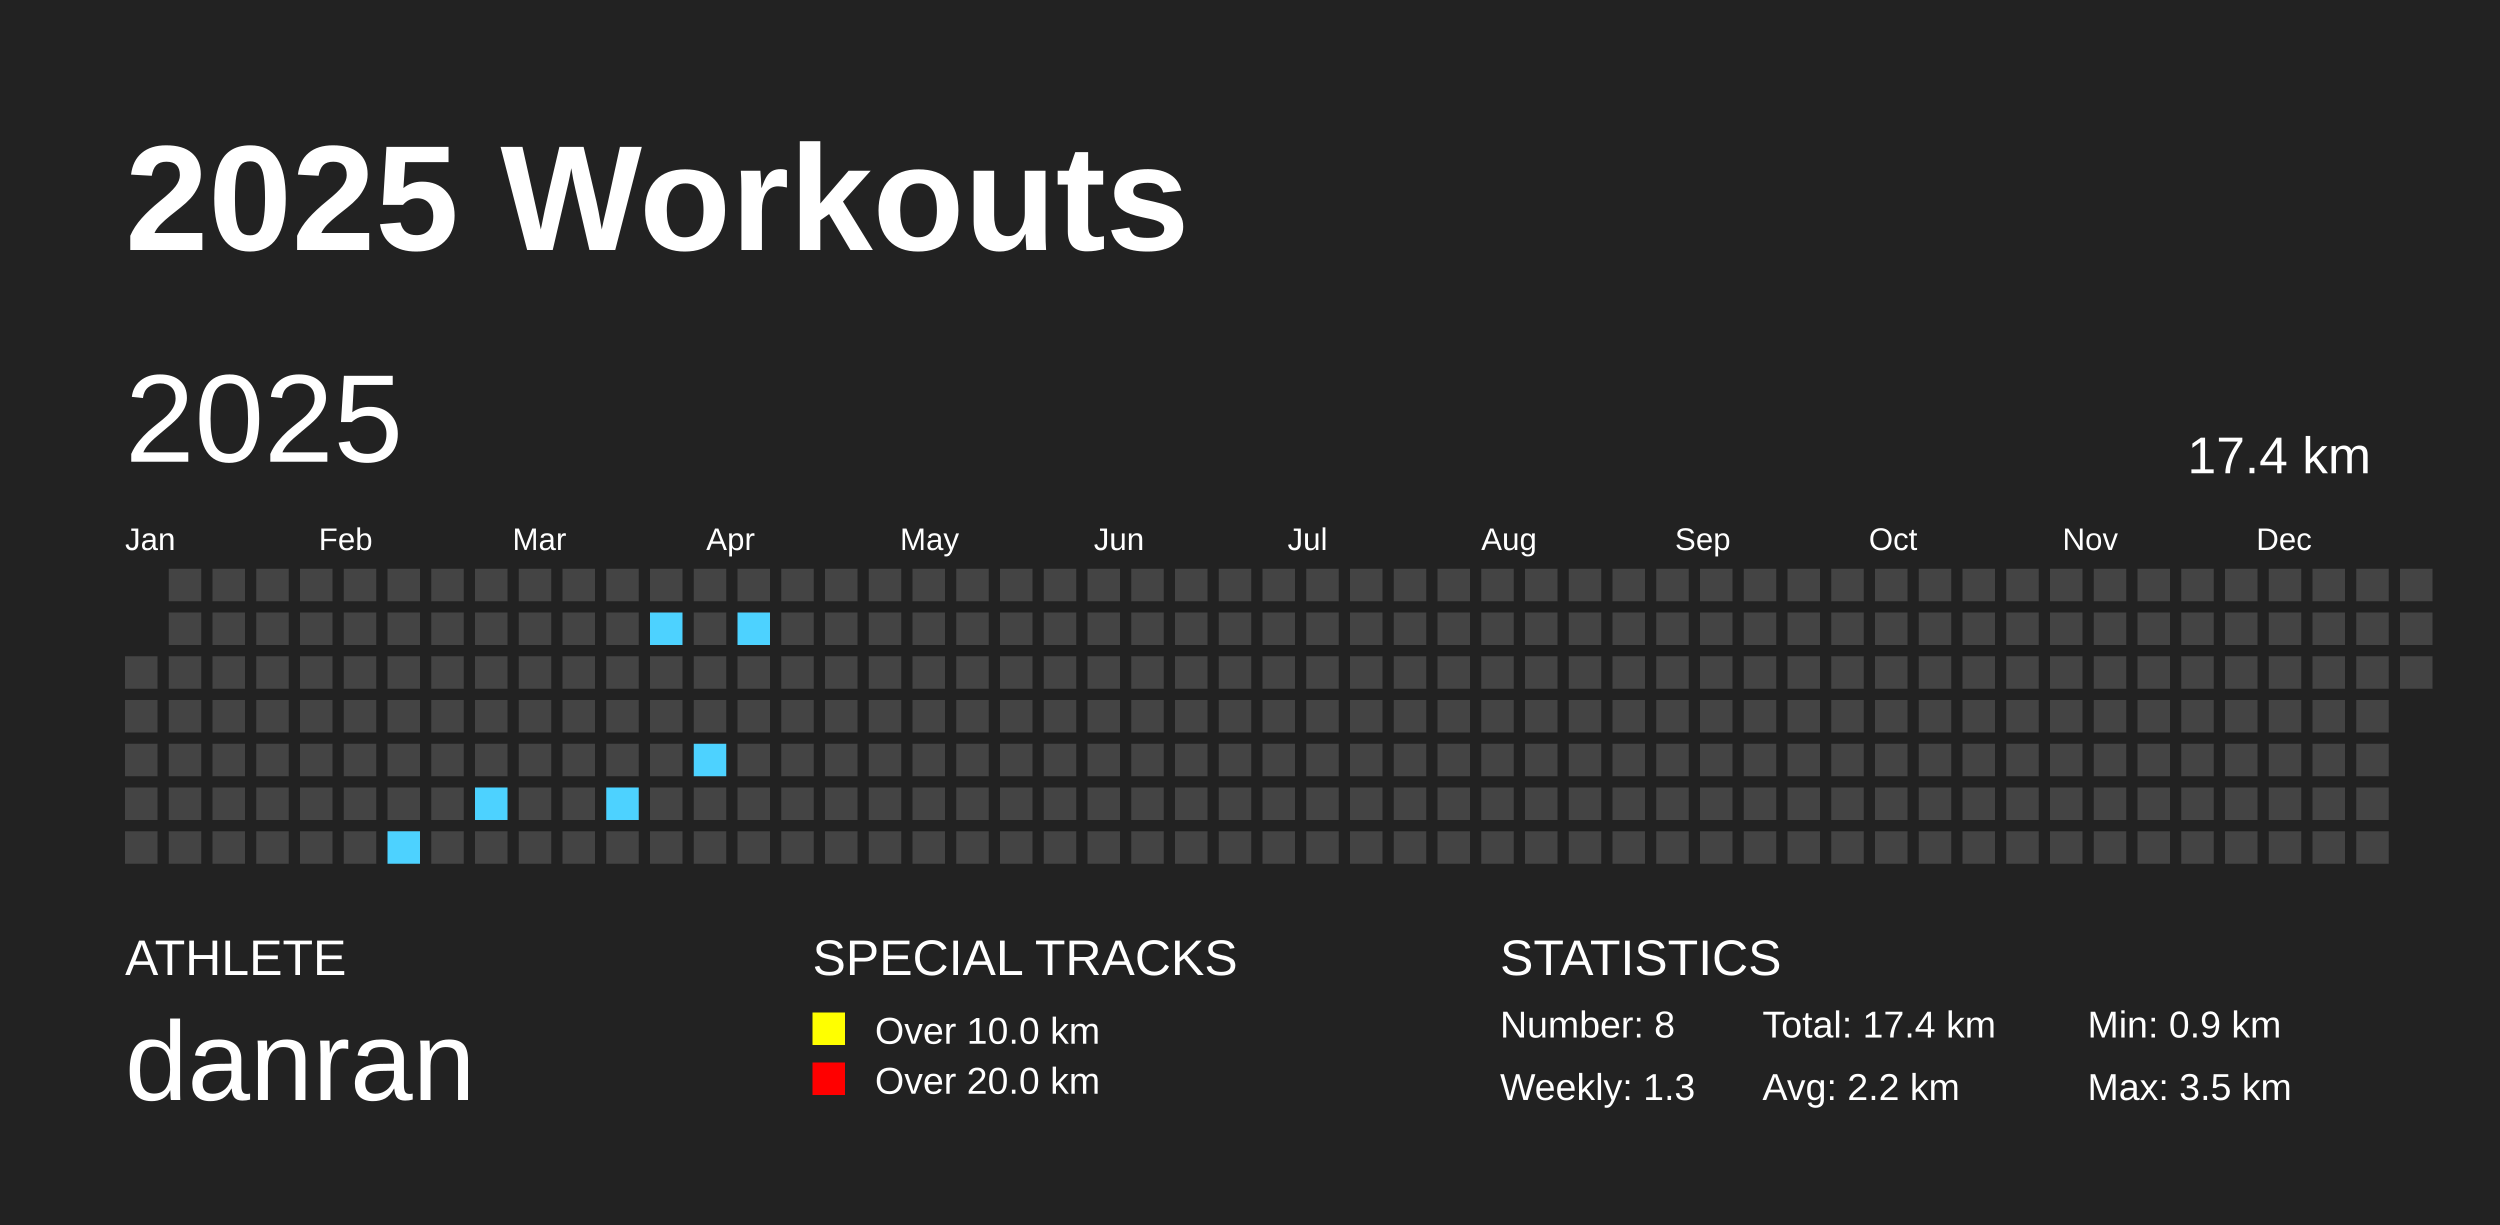
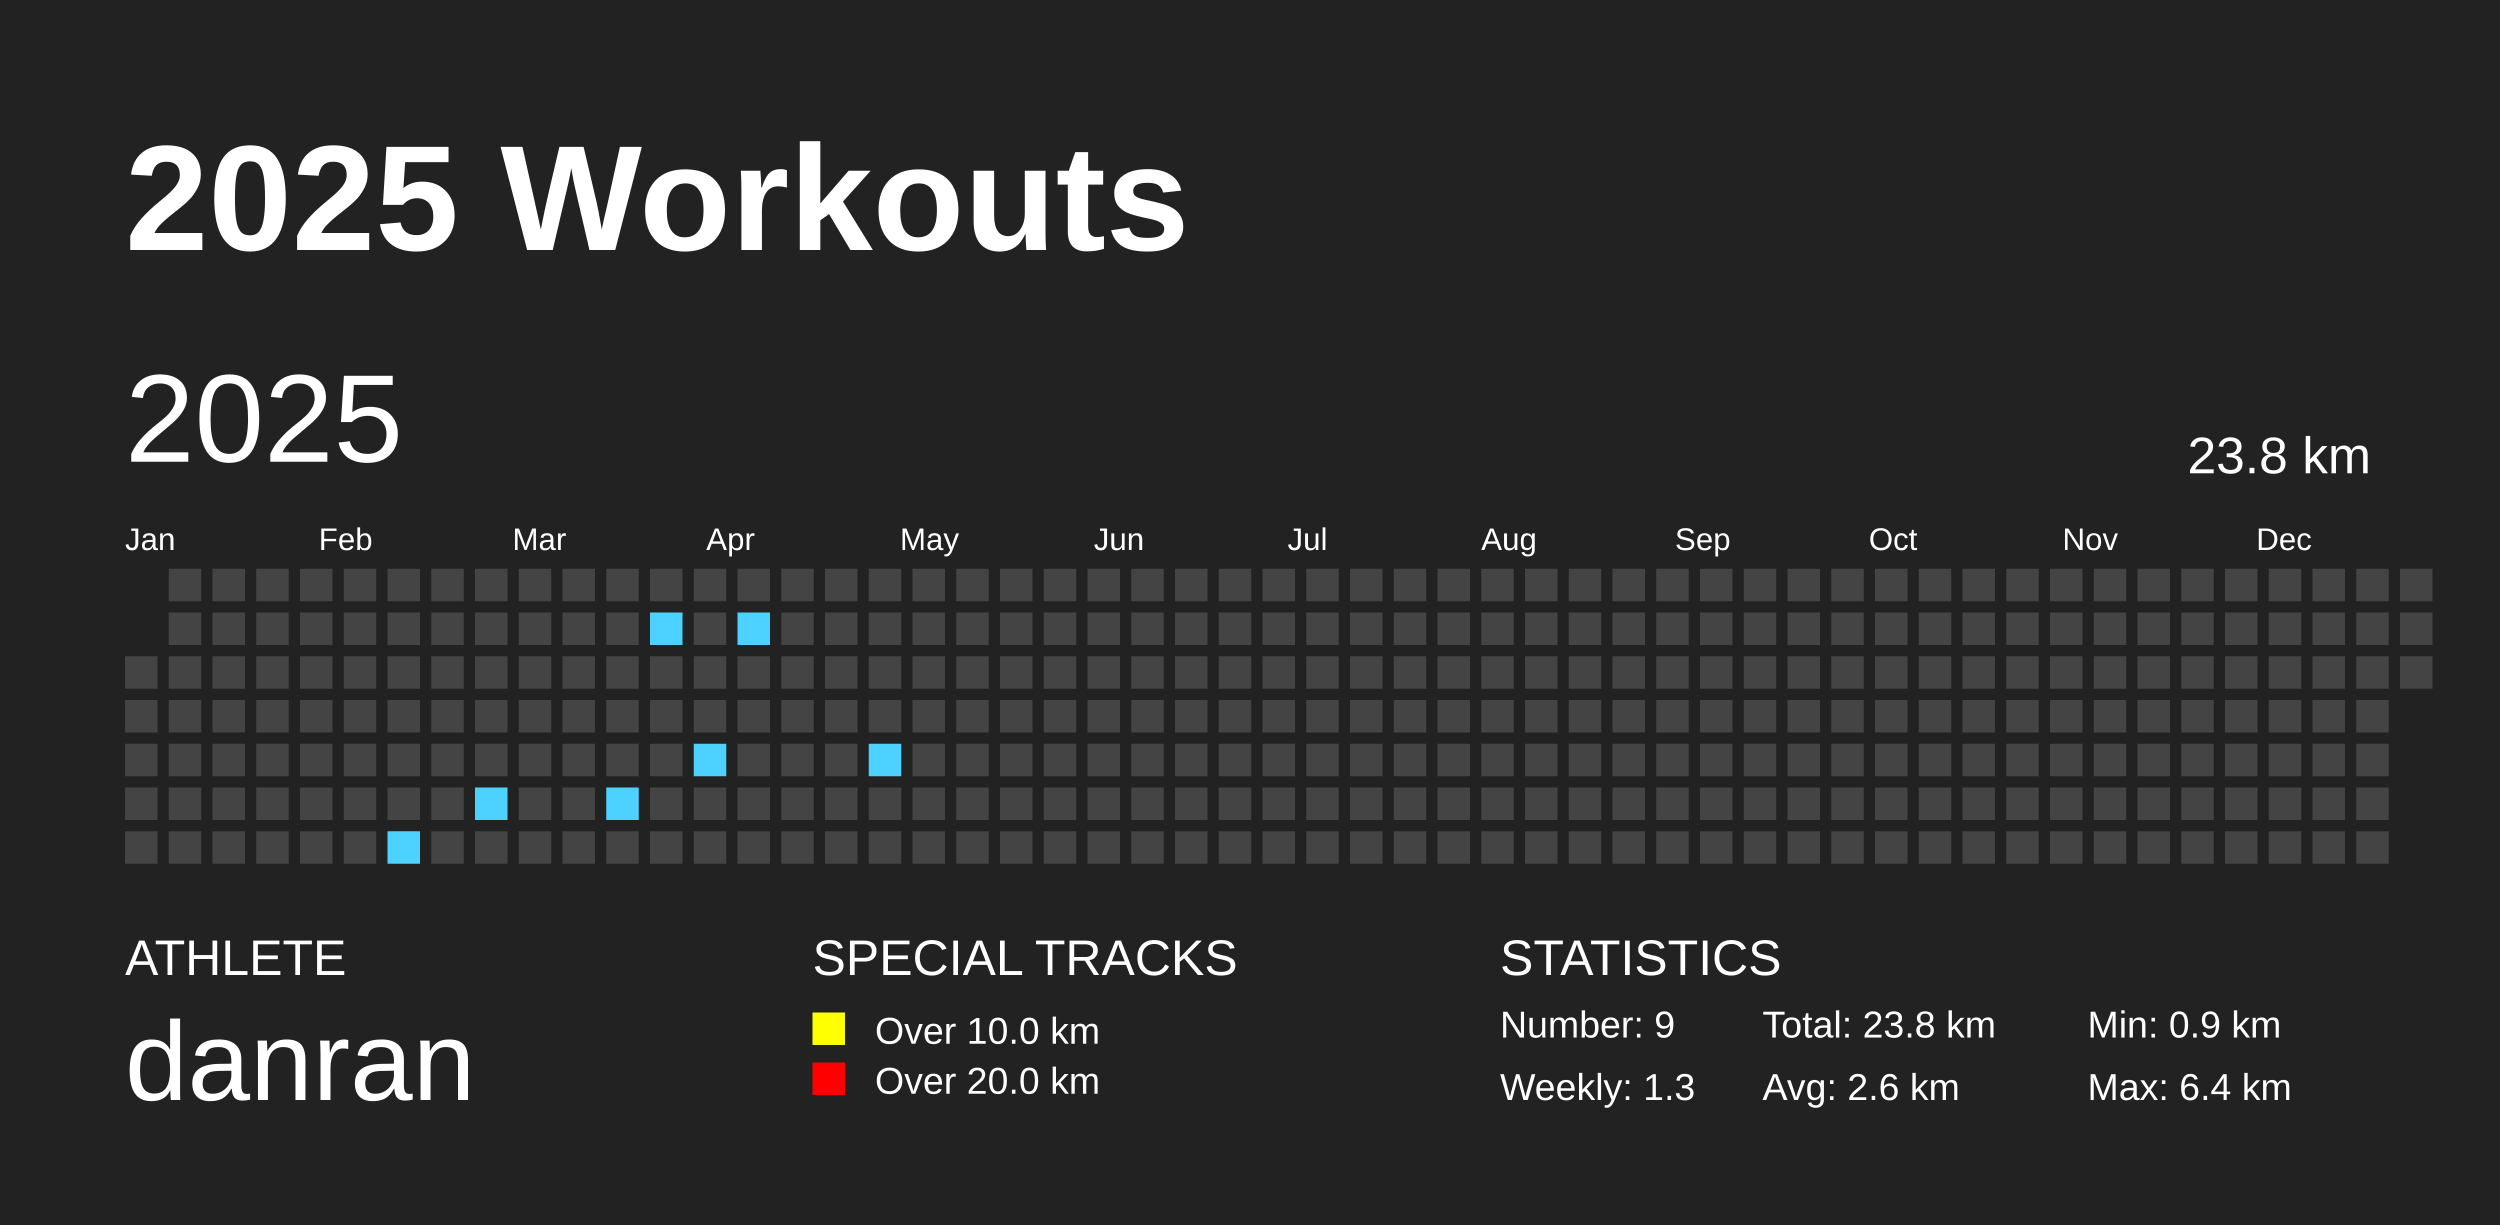
<svg xmlns="http://www.w3.org/2000/svg" baseProfile="full" height="98mm" version="1.1" viewBox="0,0,200,98" width="200mm">
  <defs />
  <rect fill="#222222" height="98" width="200" x="0" y="0" />
  <text fill="#FFFFFF" style="font-size:12px; font-family:Arial; font-weight:bold;" x="10" y="20">2025 Workouts</text>
  <text fill="#FFFFFF" style="font-size:4px; font-family:Arial" x="10" y="78">ATHLETE</text>
  <text fill="#FFFFFF" style="font-size:9px; font-family:Arial" x="10" y="88">danran</text>
  <text fill="#FFFFFF" style="font-size:4px; font-family:Arial" x="65" y="78">SPECIAL TRACKS</text>
  <rect fill="yellow" height="2.6" width="2.6" x="65" y="81" />
  <text fill="#FFFFFF" style="font-size:3px; font-family:Arial" x="70" y="83.5">Over 10.0 km</text>
  <rect fill="red" height="2.6" width="2.6" x="65" y="85" />
  <text fill="#FFFFFF" style="font-size:3px; font-family:Arial" x="70" y="87.5">Over 20.0 km</text>
  <text fill="#FFFFFF" style="font-size:4px; font-family:Arial" x="120" y="78">STATISTICS</text>
-   <text fill="#FFFFFF" style="font-size:3px; font-family:Arial" x="120" y="83">Number: 8</text>
+   <text fill="#FFFFFF" style="font-size:3px; font-family:Arial" x="120" y="83">Number: 9</text>
  <text fill="#FFFFFF" style="font-size:3px; font-family:Arial" x="120" y="88">Weekly: 1.3</text>
-   <text fill="#FFFFFF" style="font-size:3px; font-family:Arial" x="141" y="83">Total: 17.4 km</text>
-   <text fill="#FFFFFF" style="font-size:3px; font-family:Arial" x="141" y="88">Avg: 2.2 km</text>
+   <text fill="#FFFFFF" style="font-size:3px; font-family:Arial" x="141" y="83">Total: 23.8 km</text>
+   <text fill="#FFFFFF" style="font-size:3px; font-family:Arial" x="141" y="88">Avg: 2.6 km</text>
  <text fill="#FFFFFF" style="font-size:3px; font-family:Arial" x="167" y="83">Min: 0.9 km</text>
-   <text fill="#FFFFFF" style="font-size:3px; font-family:Arial" x="167" y="88">Max: 3.5 km</text>
+   <text fill="#FFFFFF" style="font-size:3px; font-family:Arial" x="167" y="88">Max: 6.4 km</text>
  <text dominant-baseline="hanging" fill="#FFFFFF" style="font-size:10.0px; font-family:Arial;" x="10" y="30">2025</text>
-   <text dominant-baseline="hanging" fill="#FFFFFF" style="font-size:4.125px; font-family:Arial;" x="175" y="35">17.4 km</text>
+   <text dominant-baseline="hanging" fill="#FFFFFF" style="font-size:4.125px; font-family:Arial;" x="175" y="35">23.8 km</text>
  <text fill="#FFFFFF" style="font-size:2.5px; font-family:Arial" x="10.0" y="44">Jan</text>
  <text fill="#FFFFFF" style="font-size:2.5px; font-family:Arial" x="25.5" y="44">Feb</text>
  <text fill="#FFFFFF" style="font-size:2.5px; font-family:Arial" x="41.0" y="44">Mar</text>
  <text fill="#FFFFFF" style="font-size:2.5px; font-family:Arial" x="56.5" y="44">Apr</text>
  <text fill="#FFFFFF" style="font-size:2.5px; font-family:Arial" x="72.0" y="44">May</text>
  <text fill="#FFFFFF" style="font-size:2.5px; font-family:Arial" x="87.5" y="44">Jun</text>
  <text fill="#FFFFFF" style="font-size:2.5px; font-family:Arial" x="103.0" y="44">Jul</text>
  <text fill="#FFFFFF" style="font-size:2.5px; font-family:Arial" x="118.5" y="44">Aug</text>
  <text fill="#FFFFFF" style="font-size:2.5px; font-family:Arial" x="134.0" y="44">Sep</text>
  <text fill="#FFFFFF" style="font-size:2.5px; font-family:Arial" x="149.5" y="44">Oct</text>
  <text fill="#FFFFFF" style="font-size:2.5px; font-family:Arial" x="165.0" y="44">Nov</text>
  <text fill="#FFFFFF" style="font-size:2.5px; font-family:Arial" x="180.5" y="44">Dec</text>
  <rect fill="#444444" height="2.6" width="2.6" x="10.0" y="52.5" />
  <rect fill="#444444" height="2.6" width="2.6" x="10.0" y="56.0" />
  <rect fill="#444444" height="2.6" width="2.6" x="10.0" y="59.5" />
  <rect fill="#444444" height="2.6" width="2.6" x="10.0" y="63.0" />
  <rect fill="#444444" height="2.6" width="2.6" x="10.0" y="66.5" />
  <rect fill="#444444" height="2.6" width="2.6" x="13.5" y="45.5" />
  <rect fill="#444444" height="2.6" width="2.6" x="13.5" y="49.0" />
  <rect fill="#444444" height="2.6" width="2.6" x="13.5" y="52.5" />
  <rect fill="#444444" height="2.6" width="2.6" x="13.5" y="56.0" />
  <rect fill="#444444" height="2.6" width="2.6" x="13.5" y="59.5" />
  <rect fill="#444444" height="2.6" width="2.6" x="13.5" y="63.0" />
  <rect fill="#444444" height="2.6" width="2.6" x="13.5" y="66.5" />
  <rect fill="#444444" height="2.6" width="2.6" x="17.0" y="45.5" />
  <rect fill="#444444" height="2.6" width="2.6" x="17.0" y="49.0" />
  <rect fill="#444444" height="2.6" width="2.6" x="17.0" y="52.5" />
  <rect fill="#444444" height="2.6" width="2.6" x="17.0" y="56.0" />
  <rect fill="#444444" height="2.6" width="2.6" x="17.0" y="59.5" />
  <rect fill="#444444" height="2.6" width="2.6" x="17.0" y="63.0" />
  <rect fill="#444444" height="2.6" width="2.6" x="17.0" y="66.5" />
  <rect fill="#444444" height="2.6" width="2.6" x="20.5" y="45.5" />
  <rect fill="#444444" height="2.6" width="2.6" x="20.5" y="49.0" />
  <rect fill="#444444" height="2.6" width="2.6" x="20.5" y="52.5" />
  <rect fill="#444444" height="2.6" width="2.6" x="20.5" y="56.0" />
  <rect fill="#444444" height="2.6" width="2.6" x="20.5" y="59.5" />
  <rect fill="#444444" height="2.6" width="2.6" x="20.5" y="63.0" />
  <rect fill="#444444" height="2.6" width="2.6" x="20.5" y="66.5" />
  <rect fill="#444444" height="2.6" width="2.6" x="24.0" y="45.5" />
  <rect fill="#444444" height="2.6" width="2.6" x="24.0" y="49.0" />
  <rect fill="#444444" height="2.6" width="2.6" x="24.0" y="52.5" />
  <rect fill="#444444" height="2.6" width="2.6" x="24.0" y="56.0" />
  <rect fill="#444444" height="2.6" width="2.6" x="24.0" y="59.5" />
  <rect fill="#444444" height="2.6" width="2.6" x="24.0" y="63.0" />
  <rect fill="#444444" height="2.6" width="2.6" x="24.0" y="66.5" />
  <rect fill="#444444" height="2.6" width="2.6" x="27.5" y="45.5" />
  <rect fill="#444444" height="2.6" width="2.6" x="27.5" y="49.0" />
  <rect fill="#444444" height="2.6" width="2.6" x="27.5" y="52.5" />
  <rect fill="#444444" height="2.6" width="2.6" x="27.5" y="56.0" />
  <rect fill="#444444" height="2.6" width="2.6" x="27.5" y="59.5" />
  <rect fill="#444444" height="2.6" width="2.6" x="27.5" y="63.0" />
  <rect fill="#444444" height="2.6" width="2.6" x="27.5" y="66.5" />
  <rect fill="#444444" height="2.6" width="2.6" x="31.0" y="45.5" />
  <rect fill="#444444" height="2.6" width="2.6" x="31.0" y="49.0" />
  <rect fill="#444444" height="2.6" width="2.6" x="31.0" y="52.5" />
  <rect fill="#444444" height="2.6" width="2.6" x="31.0" y="56.0" />
  <rect fill="#444444" height="2.6" width="2.6" x="31.0" y="59.5" />
  <rect fill="#444444" height="2.6" width="2.6" x="31.0" y="63.0" />
  <rect fill="#4DD2FF" height="2.6" width="2.6" x="31.0" y="66.5" />
  <rect fill="#444444" height="2.6" width="2.6" x="34.5" y="45.5" />
  <rect fill="#444444" height="2.6" width="2.6" x="34.5" y="49.0" />
  <rect fill="#444444" height="2.6" width="2.6" x="34.5" y="52.5" />
  <rect fill="#444444" height="2.6" width="2.6" x="34.5" y="56.0" />
  <rect fill="#444444" height="2.6" width="2.6" x="34.5" y="59.5" />
  <rect fill="#444444" height="2.6" width="2.6" x="34.5" y="63.0" />
  <rect fill="#444444" height="2.6" width="2.6" x="34.5" y="66.5" />
  <rect fill="#444444" height="2.6" width="2.6" x="38.0" y="45.5" />
  <rect fill="#444444" height="2.6" width="2.6" x="38.0" y="49.0" />
  <rect fill="#444444" height="2.6" width="2.6" x="38.0" y="52.5" />
  <rect fill="#444444" height="2.6" width="2.6" x="38.0" y="56.0" />
  <rect fill="#444444" height="2.6" width="2.6" x="38.0" y="59.5" />
  <rect fill="#4DD2FF" height="2.6" width="2.6" x="38.0" y="63.0" />
  <rect fill="#444444" height="2.6" width="2.6" x="38.0" y="66.5" />
  <rect fill="#444444" height="2.6" width="2.6" x="41.5" y="45.5" />
  <rect fill="#444444" height="2.6" width="2.6" x="41.5" y="49.0" />
  <rect fill="#444444" height="2.6" width="2.6" x="41.5" y="52.5" />
  <rect fill="#444444" height="2.6" width="2.6" x="41.5" y="56.0" />
  <rect fill="#444444" height="2.6" width="2.6" x="41.5" y="59.5" />
  <rect fill="#444444" height="2.6" width="2.6" x="41.5" y="63.0" />
  <rect fill="#444444" height="2.6" width="2.6" x="41.5" y="66.5" />
  <rect fill="#444444" height="2.6" width="2.6" x="45.0" y="45.5" />
  <rect fill="#444444" height="2.6" width="2.6" x="45.0" y="49.0" />
  <rect fill="#444444" height="2.6" width="2.6" x="45.0" y="52.5" />
  <rect fill="#444444" height="2.6" width="2.6" x="45.0" y="56.0" />
  <rect fill="#444444" height="2.6" width="2.6" x="45.0" y="59.5" />
  <rect fill="#444444" height="2.6" width="2.6" x="45.0" y="63.0" />
  <rect fill="#444444" height="2.6" width="2.6" x="45.0" y="66.5" />
  <rect fill="#444444" height="2.6" width="2.6" x="48.5" y="45.5" />
  <rect fill="#444444" height="2.6" width="2.6" x="48.5" y="49.0" />
  <rect fill="#444444" height="2.6" width="2.6" x="48.5" y="52.5" />
  <rect fill="#444444" height="2.6" width="2.6" x="48.5" y="56.0" />
  <rect fill="#444444" height="2.6" width="2.6" x="48.5" y="59.5" />
  <rect fill="#4DD2FF" height="2.6" width="2.6" x="48.5" y="63.0" />
  <rect fill="#444444" height="2.6" width="2.6" x="48.5" y="66.5" />
  <rect fill="#444444" height="2.6" width="2.6" x="52.0" y="45.5" />
  <rect fill="#4DD2FF" height="2.6" width="2.6" x="52.0" y="49.0" />
  <rect fill="#444444" height="2.6" width="2.6" x="52.0" y="52.5" />
  <rect fill="#444444" height="2.6" width="2.6" x="52.0" y="56.0" />
  <rect fill="#444444" height="2.6" width="2.6" x="52.0" y="59.5" />
  <rect fill="#444444" height="2.6" width="2.6" x="52.0" y="63.0" />
  <rect fill="#444444" height="2.6" width="2.6" x="52.0" y="66.5" />
  <rect fill="#444444" height="2.6" width="2.6" x="55.5" y="45.5" />
  <rect fill="#444444" height="2.6" width="2.6" x="55.5" y="49.0" />
  <rect fill="#444444" height="2.6" width="2.6" x="55.5" y="52.5" />
  <rect fill="#444444" height="2.6" width="2.6" x="55.5" y="56.0" />
  <rect fill="#4DD2FF" height="2.6" width="2.6" x="55.5" y="59.5" />
  <rect fill="#444444" height="2.6" width="2.6" x="55.5" y="63.0" />
  <rect fill="#444444" height="2.6" width="2.6" x="55.5" y="66.5" />
  <rect fill="#444444" height="2.6" width="2.6" x="59.0" y="45.5" />
  <rect fill="#4DD2FF" height="2.6" width="2.6" x="59.0" y="49.0" />
  <rect fill="#444444" height="2.6" width="2.6" x="59.0" y="52.5" />
  <rect fill="#444444" height="2.6" width="2.6" x="59.0" y="56.0" />
  <rect fill="#444444" height="2.6" width="2.6" x="59.0" y="59.5" />
  <rect fill="#444444" height="2.6" width="2.6" x="59.0" y="63.0" />
  <rect fill="#444444" height="2.6" width="2.6" x="59.0" y="66.5" />
  <rect fill="#444444" height="2.6" width="2.6" x="62.5" y="45.5" />
  <rect fill="#444444" height="2.6" width="2.6" x="62.5" y="49.0" />
  <rect fill="#444444" height="2.6" width="2.6" x="62.5" y="52.5" />
  <rect fill="#444444" height="2.6" width="2.6" x="62.5" y="56.0" />
  <rect fill="#444444" height="2.6" width="2.6" x="62.5" y="59.5" />
  <rect fill="#444444" height="2.6" width="2.6" x="62.5" y="63.0" />
  <rect fill="#444444" height="2.6" width="2.6" x="62.5" y="66.5" />
  <rect fill="#444444" height="2.6" width="2.6" x="66.0" y="45.5" />
  <rect fill="#444444" height="2.6" width="2.6" x="66.0" y="49.0" />
  <rect fill="#444444" height="2.6" width="2.6" x="66.0" y="52.5" />
  <rect fill="#444444" height="2.6" width="2.6" x="66.0" y="56.0" />
  <rect fill="#444444" height="2.6" width="2.6" x="66.0" y="59.5" />
  <rect fill="#444444" height="2.6" width="2.6" x="66.0" y="63.0" />
  <rect fill="#444444" height="2.6" width="2.6" x="66.0" y="66.5" />
  <rect fill="#444444" height="2.6" width="2.6" x="69.5" y="45.5" />
  <rect fill="#444444" height="2.6" width="2.6" x="69.5" y="49.0" />
  <rect fill="#444444" height="2.6" width="2.6" x="69.5" y="52.5" />
  <rect fill="#444444" height="2.6" width="2.6" x="69.5" y="56.0" />
-   <rect fill="#444444" height="2.6" width="2.6" x="69.5" y="59.5" />
+   <rect fill="#4DD2FF" height="2.6" width="2.6" x="69.5" y="59.5" />
  <rect fill="#444444" height="2.6" width="2.6" x="69.5" y="63.0" />
  <rect fill="#444444" height="2.6" width="2.6" x="69.5" y="66.5" />
  <rect fill="#444444" height="2.6" width="2.6" x="73.0" y="45.5" />
  <rect fill="#444444" height="2.6" width="2.6" x="73.0" y="49.0" />
  <rect fill="#444444" height="2.6" width="2.6" x="73.0" y="52.5" />
  <rect fill="#444444" height="2.6" width="2.6" x="73.0" y="56.0" />
  <rect fill="#444444" height="2.6" width="2.6" x="73.0" y="59.5" />
  <rect fill="#444444" height="2.6" width="2.6" x="73.0" y="63.0" />
  <rect fill="#444444" height="2.6" width="2.6" x="73.0" y="66.5" />
  <rect fill="#444444" height="2.6" width="2.6" x="76.5" y="45.5" />
  <rect fill="#444444" height="2.6" width="2.6" x="76.5" y="49.0" />
  <rect fill="#444444" height="2.6" width="2.6" x="76.5" y="52.5" />
  <rect fill="#444444" height="2.6" width="2.6" x="76.5" y="56.0" />
  <rect fill="#444444" height="2.6" width="2.6" x="76.5" y="59.5" />
  <rect fill="#444444" height="2.6" width="2.6" x="76.5" y="63.0" />
  <rect fill="#444444" height="2.6" width="2.6" x="76.5" y="66.5" />
  <rect fill="#444444" height="2.6" width="2.6" x="80.0" y="45.5" />
  <rect fill="#444444" height="2.6" width="2.6" x="80.0" y="49.0" />
  <rect fill="#444444" height="2.6" width="2.6" x="80.0" y="52.5" />
  <rect fill="#444444" height="2.6" width="2.6" x="80.0" y="56.0" />
  <rect fill="#444444" height="2.6" width="2.6" x="80.0" y="59.5" />
  <rect fill="#444444" height="2.6" width="2.6" x="80.0" y="63.0" />
  <rect fill="#444444" height="2.6" width="2.6" x="80.0" y="66.5" />
  <rect fill="#444444" height="2.6" width="2.6" x="83.5" y="45.5" />
  <rect fill="#444444" height="2.6" width="2.6" x="83.5" y="49.0" />
  <rect fill="#444444" height="2.6" width="2.6" x="83.5" y="52.5" />
  <rect fill="#444444" height="2.6" width="2.6" x="83.5" y="56.0" />
  <rect fill="#444444" height="2.6" width="2.6" x="83.5" y="59.5" />
  <rect fill="#444444" height="2.6" width="2.6" x="83.5" y="63.0" />
  <rect fill="#444444" height="2.6" width="2.6" x="83.5" y="66.5" />
  <rect fill="#444444" height="2.6" width="2.6" x="87.0" y="45.5" />
  <rect fill="#444444" height="2.6" width="2.6" x="87.0" y="49.0" />
  <rect fill="#444444" height="2.6" width="2.6" x="87.0" y="52.5" />
  <rect fill="#444444" height="2.6" width="2.6" x="87.0" y="56.0" />
  <rect fill="#444444" height="2.6" width="2.6" x="87.0" y="59.5" />
  <rect fill="#444444" height="2.6" width="2.6" x="87.0" y="63.0" />
  <rect fill="#444444" height="2.6" width="2.6" x="87.0" y="66.5" />
  <rect fill="#444444" height="2.6" width="2.6" x="90.5" y="45.5" />
  <rect fill="#444444" height="2.6" width="2.6" x="90.5" y="49.0" />
  <rect fill="#444444" height="2.6" width="2.6" x="90.5" y="52.5" />
  <rect fill="#444444" height="2.6" width="2.6" x="90.5" y="56.0" />
  <rect fill="#444444" height="2.6" width="2.6" x="90.5" y="59.5" />
  <rect fill="#444444" height="2.6" width="2.6" x="90.5" y="63.0" />
  <rect fill="#444444" height="2.6" width="2.6" x="90.5" y="66.5" />
  <rect fill="#444444" height="2.6" width="2.6" x="94.0" y="45.5" />
  <rect fill="#444444" height="2.6" width="2.6" x="94.0" y="49.0" />
  <rect fill="#444444" height="2.6" width="2.6" x="94.0" y="52.5" />
  <rect fill="#444444" height="2.6" width="2.6" x="94.0" y="56.0" />
  <rect fill="#444444" height="2.6" width="2.6" x="94.0" y="59.5" />
  <rect fill="#444444" height="2.6" width="2.6" x="94.0" y="63.0" />
  <rect fill="#444444" height="2.6" width="2.6" x="94.0" y="66.5" />
  <rect fill="#444444" height="2.6" width="2.6" x="97.5" y="45.5" />
  <rect fill="#444444" height="2.6" width="2.6" x="97.5" y="49.0" />
  <rect fill="#444444" height="2.6" width="2.6" x="97.5" y="52.5" />
  <rect fill="#444444" height="2.6" width="2.6" x="97.5" y="56.0" />
  <rect fill="#444444" height="2.6" width="2.6" x="97.5" y="59.5" />
  <rect fill="#444444" height="2.6" width="2.6" x="97.5" y="63.0" />
  <rect fill="#444444" height="2.6" width="2.6" x="97.5" y="66.5" />
  <rect fill="#444444" height="2.6" width="2.6" x="101.0" y="45.5" />
  <rect fill="#444444" height="2.6" width="2.6" x="101.0" y="49.0" />
  <rect fill="#444444" height="2.6" width="2.6" x="101.0" y="52.5" />
  <rect fill="#444444" height="2.6" width="2.6" x="101.0" y="56.0" />
  <rect fill="#444444" height="2.6" width="2.6" x="101.0" y="59.5" />
  <rect fill="#444444" height="2.6" width="2.6" x="101.0" y="63.0" />
  <rect fill="#444444" height="2.6" width="2.6" x="101.0" y="66.5" />
  <rect fill="#444444" height="2.6" width="2.6" x="104.5" y="45.5" />
  <rect fill="#444444" height="2.6" width="2.6" x="104.5" y="49.0" />
  <rect fill="#444444" height="2.6" width="2.6" x="104.5" y="52.5" />
  <rect fill="#444444" height="2.6" width="2.6" x="104.5" y="56.0" />
  <rect fill="#444444" height="2.6" width="2.6" x="104.5" y="59.5" />
  <rect fill="#444444" height="2.6" width="2.6" x="104.5" y="63.0" />
  <rect fill="#444444" height="2.6" width="2.6" x="104.5" y="66.5" />
  <rect fill="#444444" height="2.6" width="2.6" x="108.0" y="45.5" />
  <rect fill="#444444" height="2.6" width="2.6" x="108.0" y="49.0" />
  <rect fill="#444444" height="2.6" width="2.6" x="108.0" y="52.5" />
  <rect fill="#444444" height="2.6" width="2.6" x="108.0" y="56.0" />
  <rect fill="#444444" height="2.6" width="2.6" x="108.0" y="59.5" />
  <rect fill="#444444" height="2.6" width="2.6" x="108.0" y="63.0" />
  <rect fill="#444444" height="2.6" width="2.6" x="108.0" y="66.5" />
  <rect fill="#444444" height="2.6" width="2.6" x="111.5" y="45.5" />
  <rect fill="#444444" height="2.6" width="2.6" x="111.5" y="49.0" />
  <rect fill="#444444" height="2.6" width="2.6" x="111.5" y="52.5" />
  <rect fill="#444444" height="2.6" width="2.6" x="111.5" y="56.0" />
  <rect fill="#444444" height="2.6" width="2.6" x="111.5" y="59.5" />
  <rect fill="#444444" height="2.6" width="2.6" x="111.5" y="63.0" />
  <rect fill="#444444" height="2.6" width="2.6" x="111.5" y="66.5" />
  <rect fill="#444444" height="2.6" width="2.6" x="115.0" y="45.5" />
  <rect fill="#444444" height="2.6" width="2.6" x="115.0" y="49.0" />
  <rect fill="#444444" height="2.6" width="2.6" x="115.0" y="52.5" />
  <rect fill="#444444" height="2.6" width="2.6" x="115.0" y="56.0" />
  <rect fill="#444444" height="2.6" width="2.6" x="115.0" y="59.5" />
  <rect fill="#444444" height="2.6" width="2.6" x="115.0" y="63.0" />
  <rect fill="#444444" height="2.6" width="2.6" x="115.0" y="66.5" />
  <rect fill="#444444" height="2.6" width="2.6" x="118.5" y="45.5" />
  <rect fill="#444444" height="2.6" width="2.6" x="118.5" y="49.0" />
  <rect fill="#444444" height="2.6" width="2.6" x="118.5" y="52.5" />
  <rect fill="#444444" height="2.6" width="2.6" x="118.5" y="56.0" />
  <rect fill="#444444" height="2.6" width="2.6" x="118.5" y="59.5" />
  <rect fill="#444444" height="2.6" width="2.6" x="118.5" y="63.0" />
  <rect fill="#444444" height="2.6" width="2.6" x="118.5" y="66.5" />
  <rect fill="#444444" height="2.6" width="2.6" x="122.0" y="45.5" />
  <rect fill="#444444" height="2.6" width="2.6" x="122.0" y="49.0" />
  <rect fill="#444444" height="2.6" width="2.6" x="122.0" y="52.5" />
  <rect fill="#444444" height="2.6" width="2.6" x="122.0" y="56.0" />
  <rect fill="#444444" height="2.6" width="2.6" x="122.0" y="59.5" />
  <rect fill="#444444" height="2.6" width="2.6" x="122.0" y="63.0" />
  <rect fill="#444444" height="2.6" width="2.6" x="122.0" y="66.5" />
  <rect fill="#444444" height="2.6" width="2.6" x="125.5" y="45.5" />
  <rect fill="#444444" height="2.6" width="2.6" x="125.5" y="49.0" />
  <rect fill="#444444" height="2.6" width="2.6" x="125.5" y="52.5" />
  <rect fill="#444444" height="2.6" width="2.6" x="125.5" y="56.0" />
  <rect fill="#444444" height="2.6" width="2.6" x="125.5" y="59.5" />
  <rect fill="#444444" height="2.6" width="2.6" x="125.5" y="63.0" />
  <rect fill="#444444" height="2.6" width="2.6" x="125.5" y="66.5" />
  <rect fill="#444444" height="2.6" width="2.6" x="129.0" y="45.5" />
  <rect fill="#444444" height="2.6" width="2.6" x="129.0" y="49.0" />
  <rect fill="#444444" height="2.6" width="2.6" x="129.0" y="52.5" />
  <rect fill="#444444" height="2.6" width="2.6" x="129.0" y="56.0" />
  <rect fill="#444444" height="2.6" width="2.6" x="129.0" y="59.5" />
  <rect fill="#444444" height="2.6" width="2.6" x="129.0" y="63.0" />
  <rect fill="#444444" height="2.6" width="2.6" x="129.0" y="66.5" />
  <rect fill="#444444" height="2.6" width="2.6" x="132.5" y="45.5" />
  <rect fill="#444444" height="2.6" width="2.6" x="132.5" y="49.0" />
  <rect fill="#444444" height="2.6" width="2.6" x="132.5" y="52.5" />
  <rect fill="#444444" height="2.6" width="2.6" x="132.5" y="56.0" />
  <rect fill="#444444" height="2.6" width="2.6" x="132.5" y="59.5" />
  <rect fill="#444444" height="2.6" width="2.6" x="132.5" y="63.0" />
  <rect fill="#444444" height="2.6" width="2.6" x="132.5" y="66.5" />
  <rect fill="#444444" height="2.6" width="2.6" x="136.0" y="45.5" />
  <rect fill="#444444" height="2.6" width="2.6" x="136.0" y="49.0" />
  <rect fill="#444444" height="2.6" width="2.6" x="136.0" y="52.5" />
  <rect fill="#444444" height="2.6" width="2.6" x="136.0" y="56.0" />
  <rect fill="#444444" height="2.6" width="2.6" x="136.0" y="59.5" />
  <rect fill="#444444" height="2.6" width="2.6" x="136.0" y="63.0" />
  <rect fill="#444444" height="2.6" width="2.6" x="136.0" y="66.5" />
  <rect fill="#444444" height="2.6" width="2.6" x="139.5" y="45.5" />
  <rect fill="#444444" height="2.6" width="2.6" x="139.5" y="49.0" />
  <rect fill="#444444" height="2.6" width="2.6" x="139.5" y="52.5" />
  <rect fill="#444444" height="2.6" width="2.6" x="139.5" y="56.0" />
  <rect fill="#444444" height="2.6" width="2.6" x="139.5" y="59.5" />
  <rect fill="#444444" height="2.6" width="2.6" x="139.5" y="63.0" />
  <rect fill="#444444" height="2.6" width="2.6" x="139.5" y="66.5" />
  <rect fill="#444444" height="2.6" width="2.6" x="143.0" y="45.5" />
  <rect fill="#444444" height="2.6" width="2.6" x="143.0" y="49.0" />
  <rect fill="#444444" height="2.6" width="2.6" x="143.0" y="52.5" />
  <rect fill="#444444" height="2.6" width="2.6" x="143.0" y="56.0" />
  <rect fill="#444444" height="2.6" width="2.6" x="143.0" y="59.5" />
  <rect fill="#444444" height="2.6" width="2.6" x="143.0" y="63.0" />
  <rect fill="#444444" height="2.6" width="2.6" x="143.0" y="66.5" />
  <rect fill="#444444" height="2.6" width="2.6" x="146.5" y="45.5" />
  <rect fill="#444444" height="2.6" width="2.6" x="146.5" y="49.0" />
  <rect fill="#444444" height="2.6" width="2.6" x="146.5" y="52.5" />
  <rect fill="#444444" height="2.6" width="2.6" x="146.5" y="56.0" />
  <rect fill="#444444" height="2.6" width="2.6" x="146.5" y="59.5" />
  <rect fill="#444444" height="2.6" width="2.6" x="146.5" y="63.0" />
  <rect fill="#444444" height="2.6" width="2.6" x="146.5" y="66.5" />
  <rect fill="#444444" height="2.6" width="2.6" x="150.0" y="45.5" />
  <rect fill="#444444" height="2.6" width="2.6" x="150.0" y="49.0" />
  <rect fill="#444444" height="2.6" width="2.6" x="150.0" y="52.5" />
  <rect fill="#444444" height="2.6" width="2.6" x="150.0" y="56.0" />
  <rect fill="#444444" height="2.6" width="2.6" x="150.0" y="59.5" />
  <rect fill="#444444" height="2.6" width="2.6" x="150.0" y="63.0" />
  <rect fill="#444444" height="2.6" width="2.6" x="150.0" y="66.5" />
  <rect fill="#444444" height="2.6" width="2.6" x="153.5" y="45.5" />
  <rect fill="#444444" height="2.6" width="2.6" x="153.5" y="49.0" />
  <rect fill="#444444" height="2.6" width="2.6" x="153.5" y="52.5" />
  <rect fill="#444444" height="2.6" width="2.6" x="153.5" y="56.0" />
  <rect fill="#444444" height="2.6" width="2.6" x="153.5" y="59.5" />
  <rect fill="#444444" height="2.6" width="2.6" x="153.5" y="63.0" />
  <rect fill="#444444" height="2.6" width="2.6" x="153.5" y="66.5" />
  <rect fill="#444444" height="2.6" width="2.6" x="157.0" y="45.5" />
  <rect fill="#444444" height="2.6" width="2.6" x="157.0" y="49.0" />
  <rect fill="#444444" height="2.6" width="2.6" x="157.0" y="52.5" />
  <rect fill="#444444" height="2.6" width="2.6" x="157.0" y="56.0" />
  <rect fill="#444444" height="2.6" width="2.6" x="157.0" y="59.5" />
  <rect fill="#444444" height="2.6" width="2.6" x="157.0" y="63.0" />
  <rect fill="#444444" height="2.6" width="2.6" x="157.0" y="66.5" />
  <rect fill="#444444" height="2.6" width="2.6" x="160.5" y="45.5" />
  <rect fill="#444444" height="2.6" width="2.6" x="160.5" y="49.0" />
  <rect fill="#444444" height="2.6" width="2.6" x="160.5" y="52.5" />
  <rect fill="#444444" height="2.6" width="2.6" x="160.5" y="56.0" />
  <rect fill="#444444" height="2.6" width="2.6" x="160.5" y="59.5" />
  <rect fill="#444444" height="2.6" width="2.6" x="160.5" y="63.0" />
  <rect fill="#444444" height="2.6" width="2.6" x="160.5" y="66.5" />
  <rect fill="#444444" height="2.6" width="2.6" x="164.0" y="45.5" />
  <rect fill="#444444" height="2.6" width="2.6" x="164.0" y="49.0" />
  <rect fill="#444444" height="2.6" width="2.6" x="164.0" y="52.5" />
  <rect fill="#444444" height="2.6" width="2.6" x="164.0" y="56.0" />
  <rect fill="#444444" height="2.6" width="2.6" x="164.0" y="59.5" />
  <rect fill="#444444" height="2.6" width="2.6" x="164.0" y="63.0" />
  <rect fill="#444444" height="2.6" width="2.6" x="164.0" y="66.5" />
  <rect fill="#444444" height="2.6" width="2.6" x="167.5" y="45.5" />
  <rect fill="#444444" height="2.6" width="2.6" x="167.5" y="49.0" />
  <rect fill="#444444" height="2.6" width="2.6" x="167.5" y="52.5" />
  <rect fill="#444444" height="2.6" width="2.6" x="167.5" y="56.0" />
  <rect fill="#444444" height="2.6" width="2.6" x="167.5" y="59.5" />
  <rect fill="#444444" height="2.6" width="2.6" x="167.5" y="63.0" />
  <rect fill="#444444" height="2.6" width="2.6" x="167.5" y="66.5" />
  <rect fill="#444444" height="2.6" width="2.6" x="171.0" y="45.5" />
  <rect fill="#444444" height="2.6" width="2.6" x="171.0" y="49.0" />
  <rect fill="#444444" height="2.6" width="2.6" x="171.0" y="52.5" />
  <rect fill="#444444" height="2.6" width="2.6" x="171.0" y="56.0" />
  <rect fill="#444444" height="2.6" width="2.6" x="171.0" y="59.5" />
  <rect fill="#444444" height="2.6" width="2.6" x="171.0" y="63.0" />
  <rect fill="#444444" height="2.6" width="2.6" x="171.0" y="66.5" />
  <rect fill="#444444" height="2.6" width="2.6" x="174.5" y="45.5" />
  <rect fill="#444444" height="2.6" width="2.6" x="174.5" y="49.0" />
  <rect fill="#444444" height="2.6" width="2.6" x="174.5" y="52.5" />
  <rect fill="#444444" height="2.6" width="2.6" x="174.5" y="56.0" />
  <rect fill="#444444" height="2.6" width="2.6" x="174.5" y="59.5" />
  <rect fill="#444444" height="2.6" width="2.6" x="174.5" y="63.0" />
  <rect fill="#444444" height="2.6" width="2.6" x="174.5" y="66.5" />
  <rect fill="#444444" height="2.6" width="2.6" x="178.0" y="45.5" />
  <rect fill="#444444" height="2.6" width="2.6" x="178.0" y="49.0" />
  <rect fill="#444444" height="2.6" width="2.6" x="178.0" y="52.5" />
  <rect fill="#444444" height="2.6" width="2.6" x="178.0" y="56.0" />
  <rect fill="#444444" height="2.6" width="2.6" x="178.0" y="59.5" />
  <rect fill="#444444" height="2.6" width="2.6" x="178.0" y="63.0" />
  <rect fill="#444444" height="2.6" width="2.6" x="178.0" y="66.5" />
  <rect fill="#444444" height="2.6" width="2.6" x="181.5" y="45.5" />
  <rect fill="#444444" height="2.6" width="2.6" x="181.5" y="49.0" />
  <rect fill="#444444" height="2.6" width="2.6" x="181.5" y="52.5" />
  <rect fill="#444444" height="2.6" width="2.6" x="181.5" y="56.0" />
  <rect fill="#444444" height="2.6" width="2.6" x="181.5" y="59.5" />
  <rect fill="#444444" height="2.6" width="2.6" x="181.5" y="63.0" />
  <rect fill="#444444" height="2.6" width="2.6" x="181.5" y="66.5" />
  <rect fill="#444444" height="2.6" width="2.6" x="185.0" y="45.5" />
  <rect fill="#444444" height="2.6" width="2.6" x="185.0" y="49.0" />
  <rect fill="#444444" height="2.6" width="2.6" x="185.0" y="52.5" />
  <rect fill="#444444" height="2.6" width="2.6" x="185.0" y="56.0" />
  <rect fill="#444444" height="2.6" width="2.6" x="185.0" y="59.5" />
  <rect fill="#444444" height="2.6" width="2.6" x="185.0" y="63.0" />
  <rect fill="#444444" height="2.6" width="2.6" x="185.0" y="66.5" />
  <rect fill="#444444" height="2.6" width="2.6" x="188.5" y="45.5" />
  <rect fill="#444444" height="2.6" width="2.6" x="188.5" y="49.0" />
  <rect fill="#444444" height="2.6" width="2.6" x="188.5" y="52.5" />
  <rect fill="#444444" height="2.6" width="2.6" x="188.5" y="56.0" />
  <rect fill="#444444" height="2.6" width="2.6" x="188.5" y="59.5" />
  <rect fill="#444444" height="2.6" width="2.6" x="188.5" y="63.0" />
  <rect fill="#444444" height="2.6" width="2.6" x="188.5" y="66.5" />
  <rect fill="#444444" height="2.6" width="2.6" x="192.0" y="45.5" />
  <rect fill="#444444" height="2.6" width="2.6" x="192.0" y="49.0" />
  <rect fill="#444444" height="2.6" width="2.6" x="192.0" y="52.5" />
</svg>
